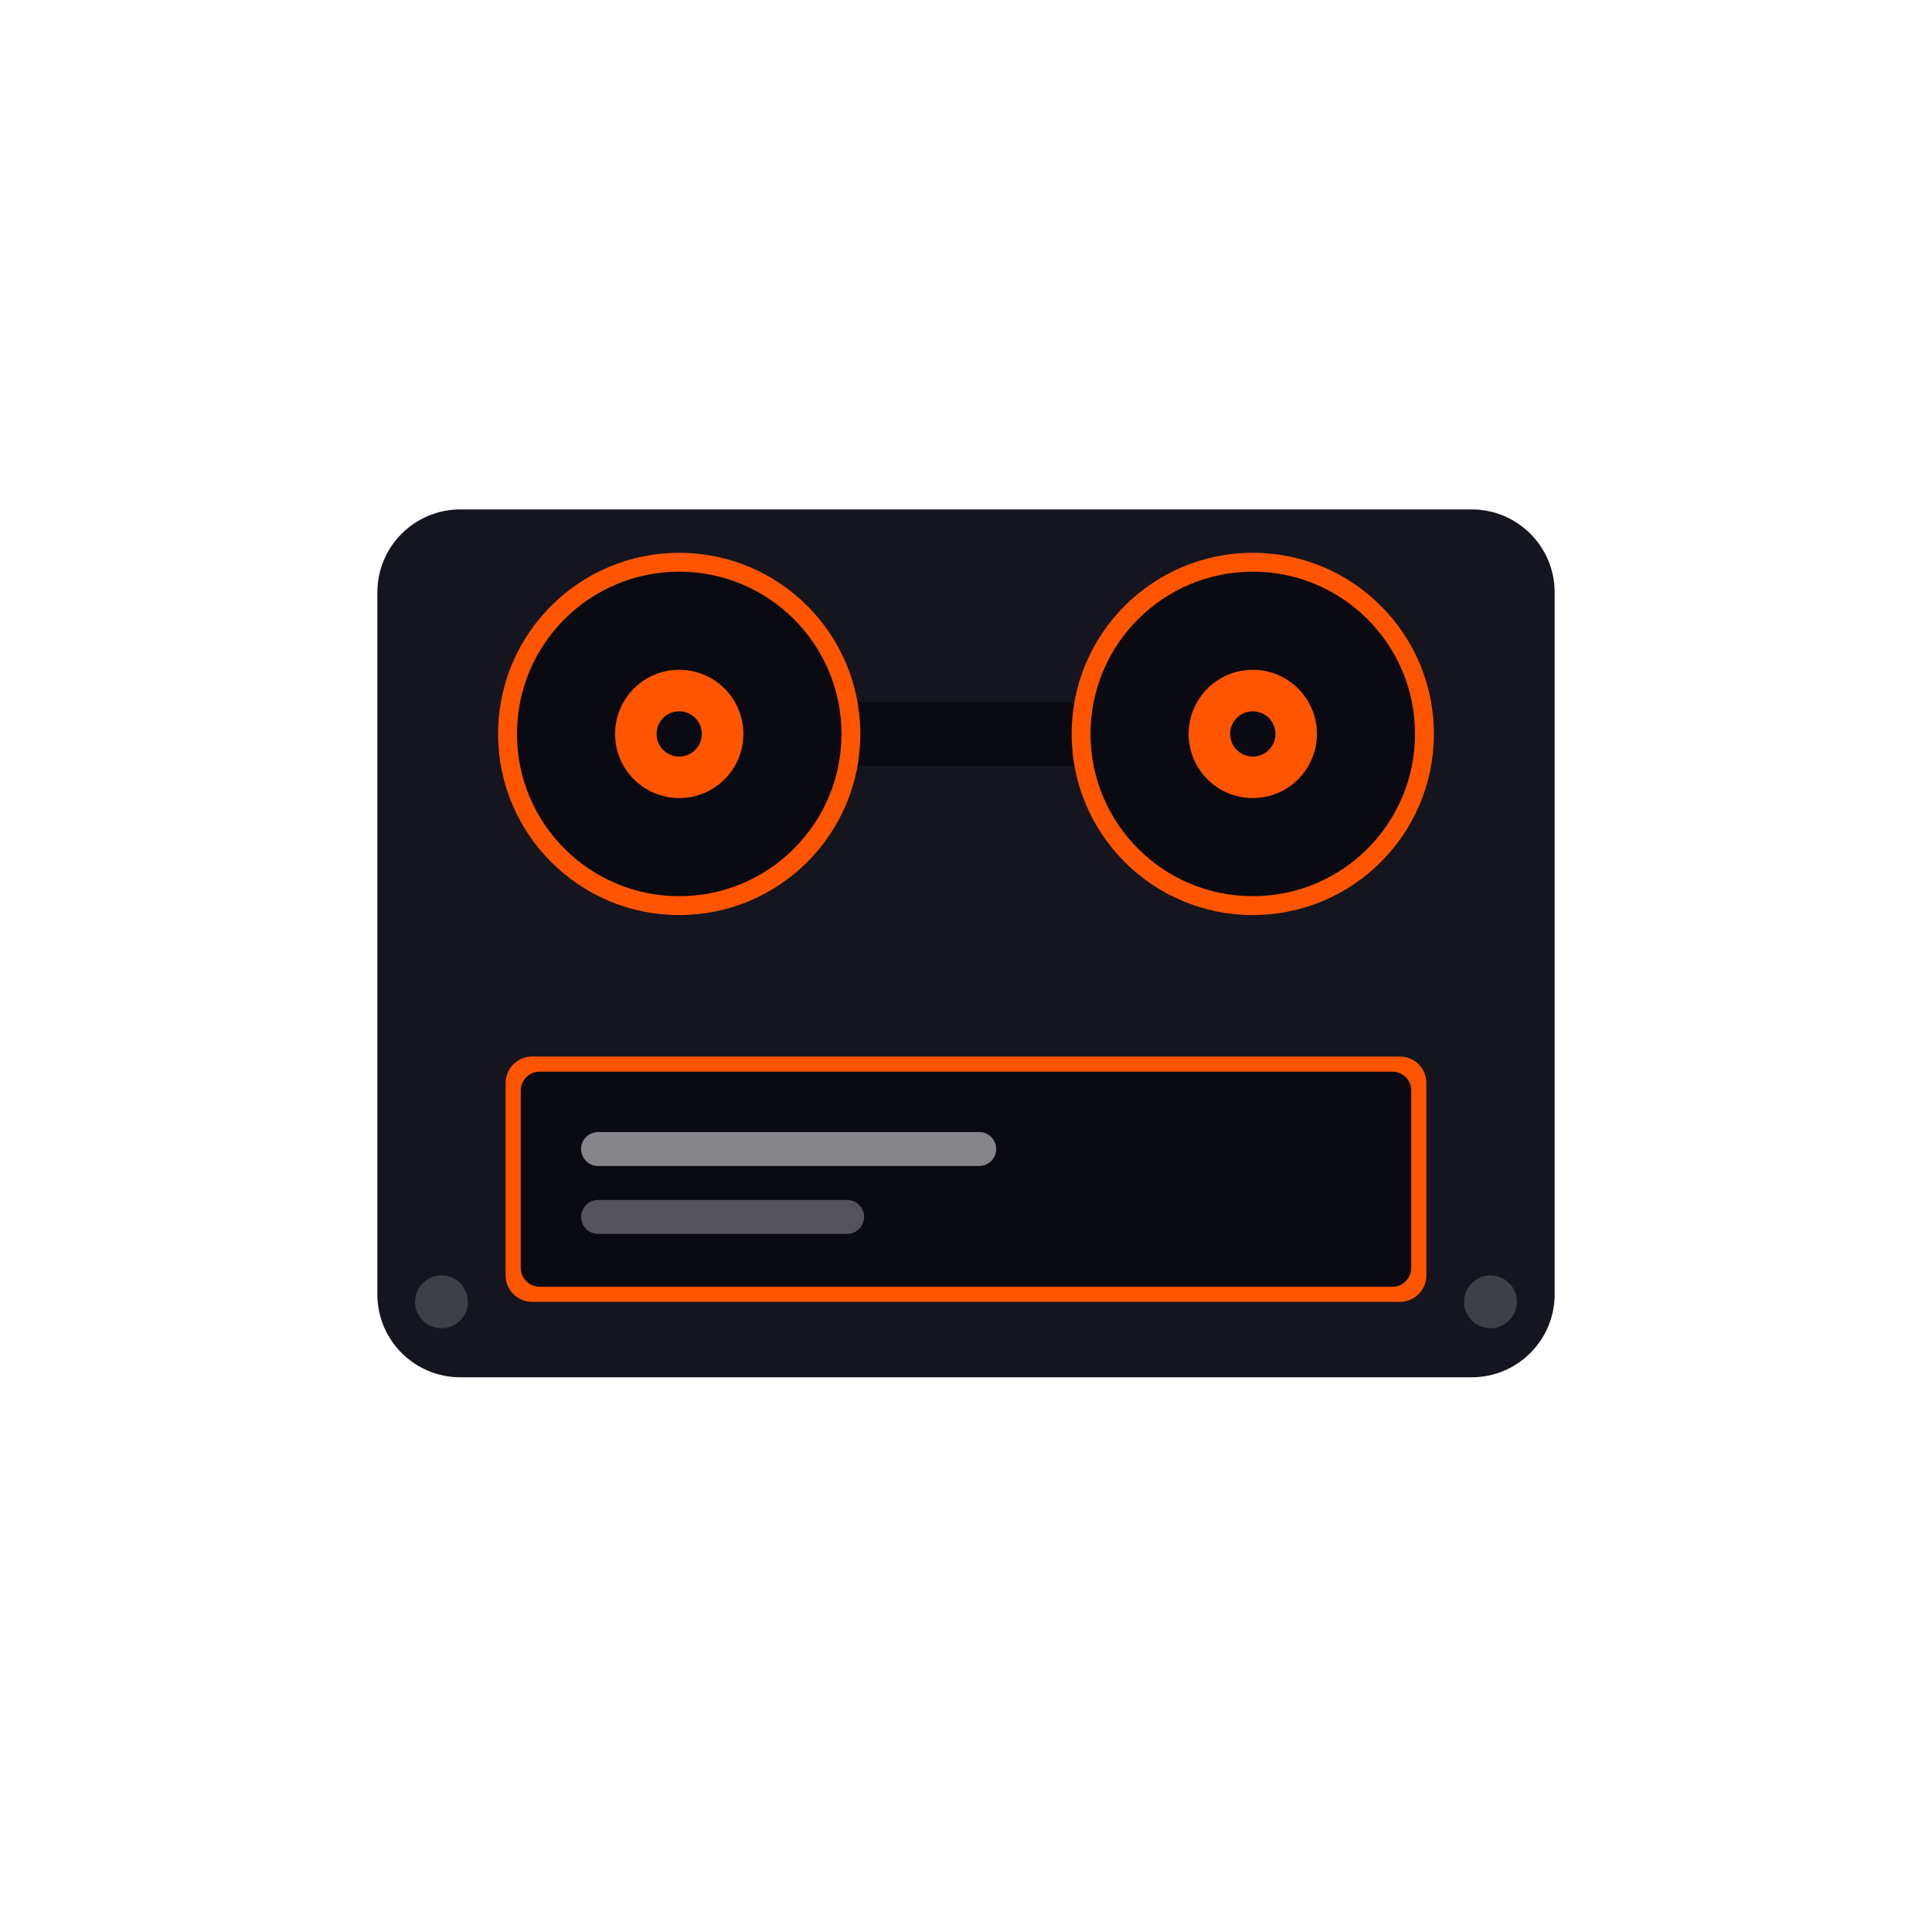
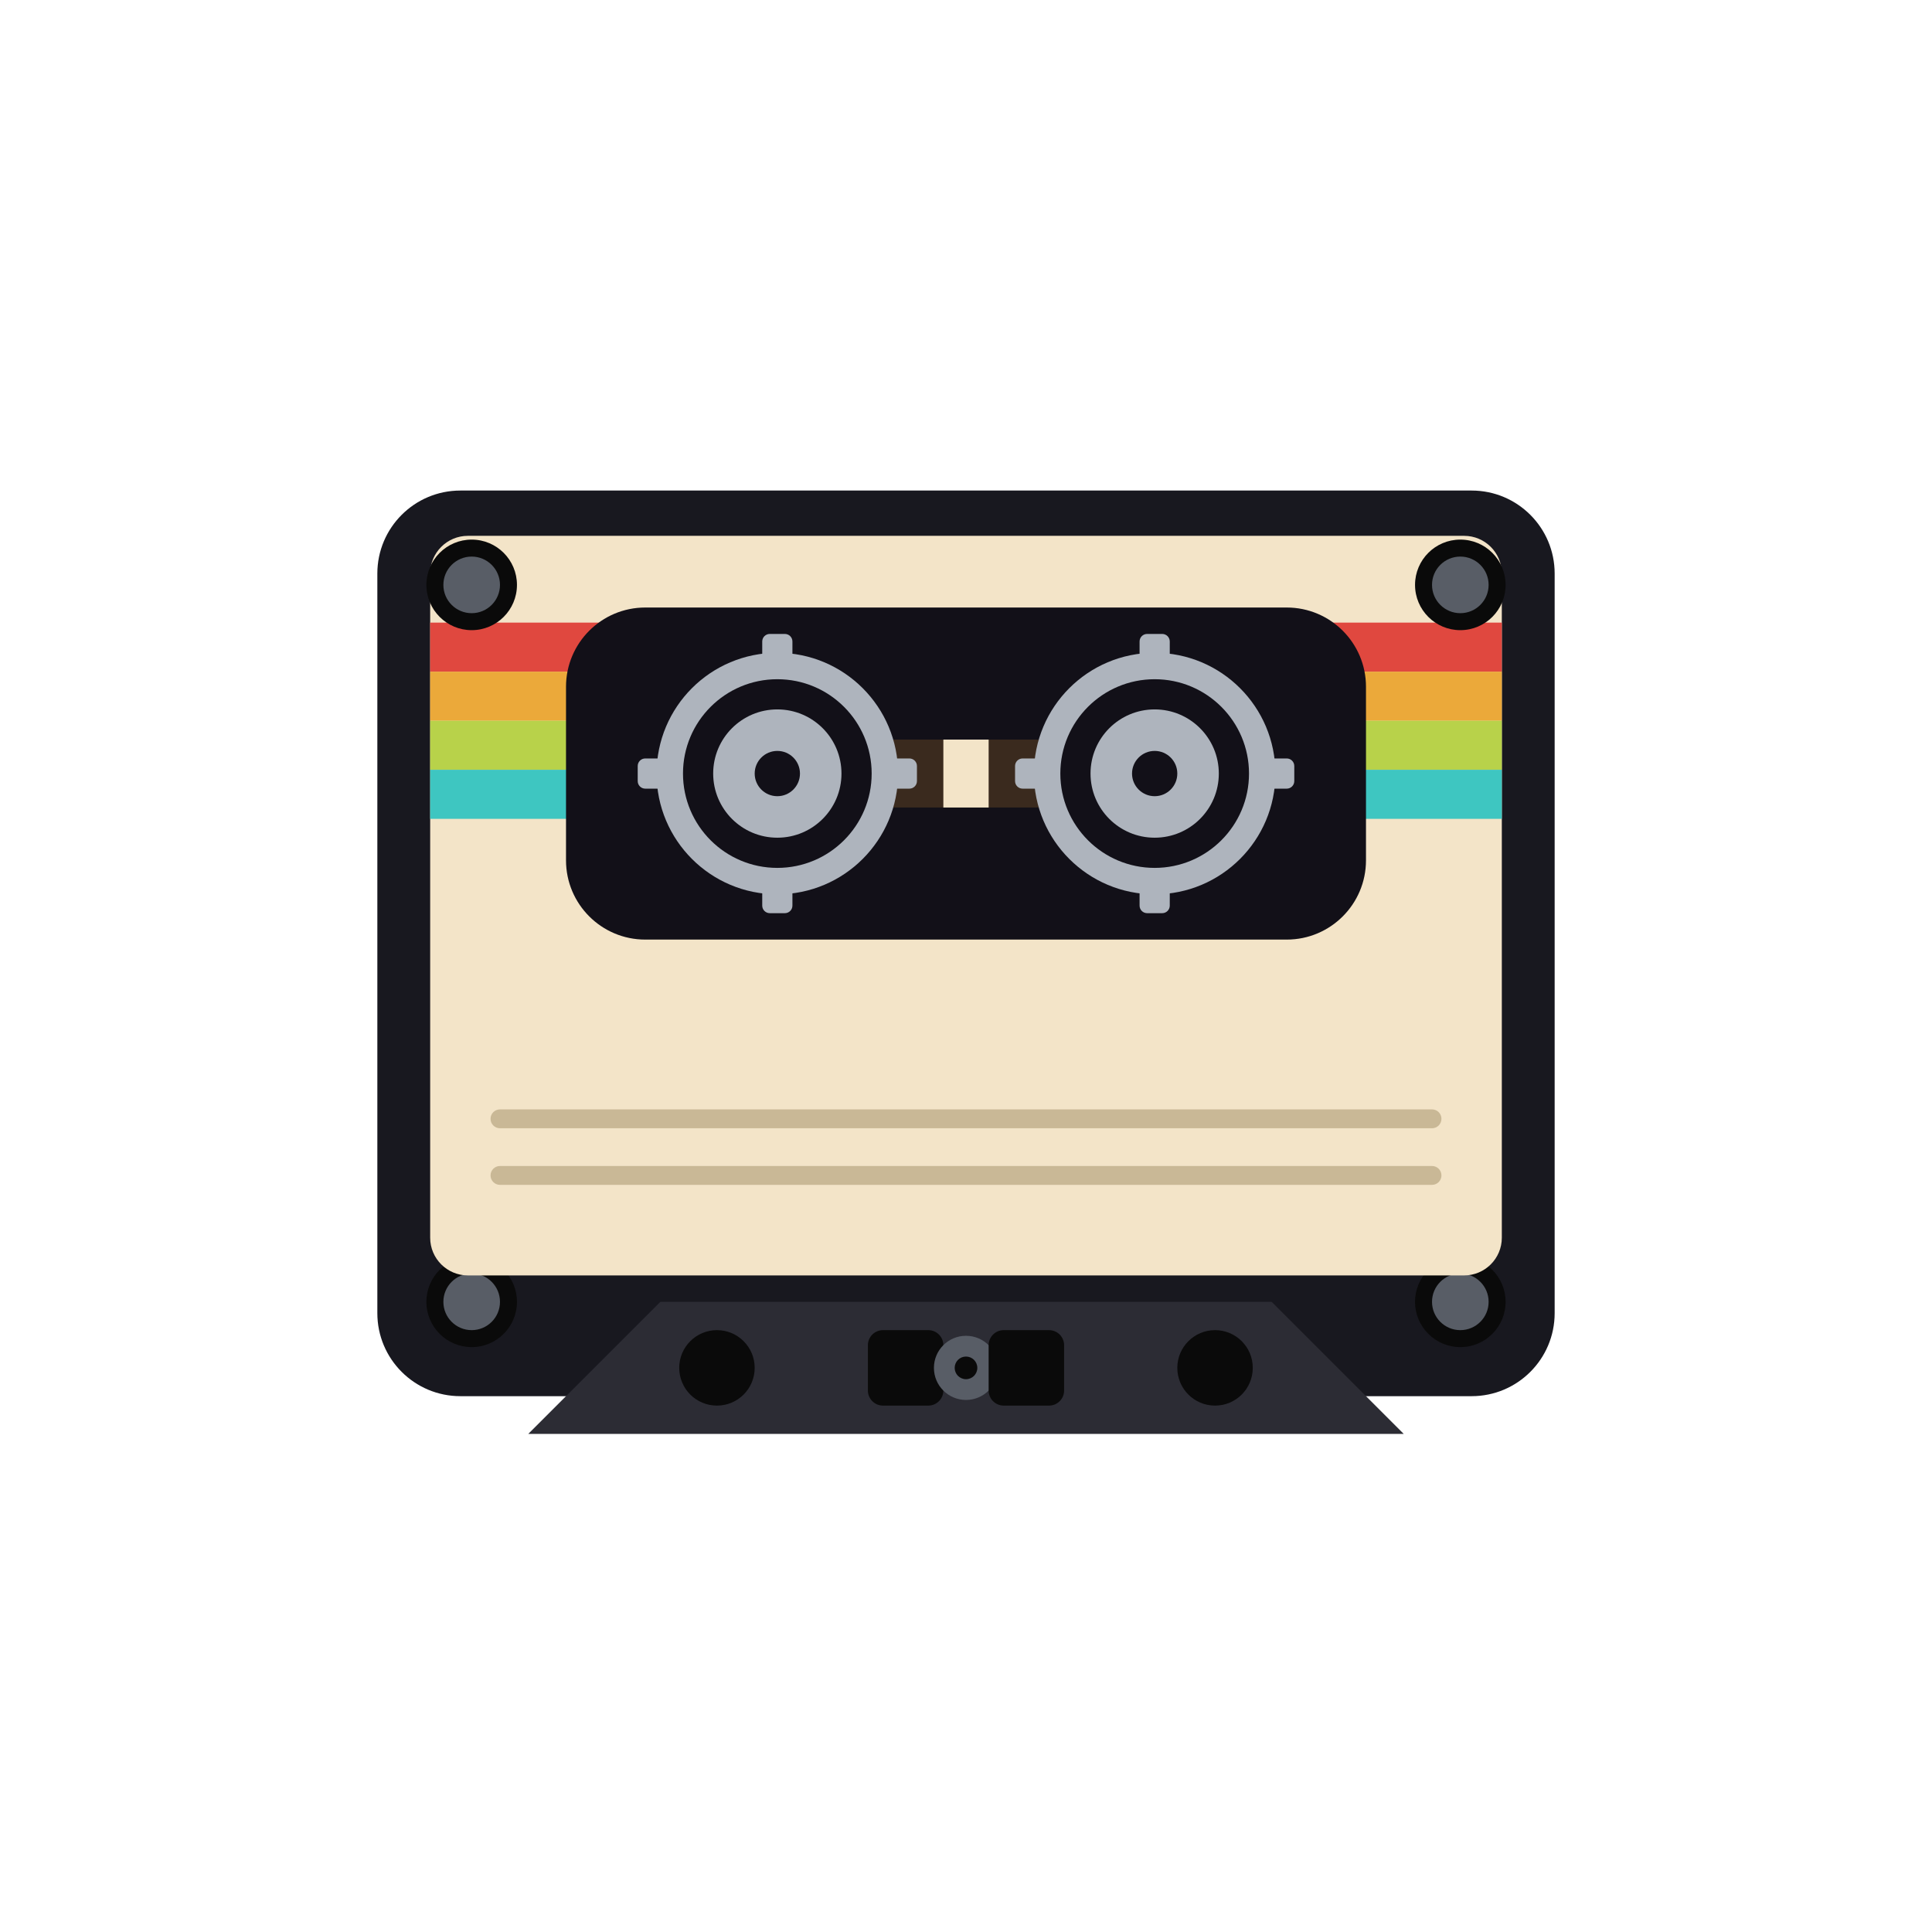
<svg xmlns="http://www.w3.org/2000/svg" viewBox="0 0 1024 1024" width="1024" height="1024">
-   <rect x="200" y="270" width="624" height="460" rx="44" fill="#15151f" />
-   <rect x="300" y="372" width="424" height="34" rx="17" fill="#0a0a12" />
-   <circle cx="360" cy="389" r="96" fill="#ff5500" />
-   <circle cx="360" cy="389" r="86" fill="#0a0a12" />
-   <circle cx="664" cy="389" r="96" fill="#ff5500" />
-   <circle cx="664" cy="389" r="86" fill="#0a0a12" />
-   <circle cx="360" cy="389" r="34" fill="#ff5500" />
-   <circle cx="360" cy="389" r="12" fill="#0a0a12" />
-   <circle cx="664" cy="389" r="34" fill="#ff5500" />
-   <circle cx="664" cy="389" r="12" fill="#0a0a12" />
-   <rect x="268" y="560" width="488" height="130" rx="14" fill="#ff5500" />
-   <rect x="276" y="568" width="472" height="114" rx="10" fill="#0a0a12" />
-   <rect x="308" y="600" width="220" height="18" rx="9" fill="rgba(255,255,255,0.5)" />
-   <rect x="308" y="636" width="150" height="18" rx="9" fill="rgba(255,255,255,0.3)" />
-   <circle cx="234" cy="690" r="14" fill="rgba(255,255,255,0.18)" />
-   <circle cx="790" cy="690" r="14" fill="rgba(255,255,255,0.18)" />
+   <rect x="200" y="260" width="624" height="480" rx="44" fill="#18181f" />
+   <polygon points="350,690 674,690 744,760 280,760" fill="#2c2c34" />
+   <circle cx="380" cy="725" r="20" fill="#0a0a0a" />
+   <rect x="460" y="705" width="40" height="40" rx="8" fill="#0a0a0a" />
+   <circle cx="512" cy="725" r="17" fill="#585d66" />
+   <circle cx="512" cy="725" r="6" fill="#0a0a0a" />
+   <rect x="524" y="705" width="40" height="40" rx="8" fill="#0a0a0a" />
+   <circle cx="644" cy="725" r="20" fill="#0a0a0a" />
+   <circle cx="250" cy="690" r="24" fill="#0a0a0a" />
+   <circle cx="250" cy="690" r="15" fill="#585d66" />
+   <circle cx="774" cy="690" r="24" fill="#0a0a0a" />
+   <circle cx="774" cy="690" r="15" fill="#585d66" />
+   <rect x="228" y="284" width="568" height="392" rx="20" fill="#f3e4c8" />
+   <rect x="228" y="330" width="568" height="26" fill="#e0483f" />
+   <rect x="228" y="356" width="568" height="26" fill="#eba93a" />
+   <rect x="228" y="382" width="568" height="26" fill="#b8d24a" />
+   <rect x="228" y="408" width="568" height="26" fill="#3ec6c1" />
+   <rect x="300" y="322" width="424" height="176" rx="42" fill="#121018" />
+   <rect x="462" y="392" width="100" height="36" rx="10" fill="#3a2a1e" />
+   <rect x="500" y="392" width="24" height="36" fill="#f3e4c8" />
+   <circle cx="412" cy="410" r="64" fill="#aeb4bd" />
+   <circle cx="412" cy="410" r="50" fill="#121018" />
+   <circle cx="412" cy="410" r="34" fill="#aeb4bd" />
+   <circle cx="412" cy="410" r="12" fill="#121018" />
+   <rect x="404" y="336" width="16" height="22" rx="4" fill="#aeb4bd" />
+   <rect x="404" y="462" width="16" height="22" rx="4" fill="#aeb4bd" />
+   <rect x="338" y="402" width="22" height="16" rx="4" fill="#aeb4bd" />
+   <rect x="464" y="402" width="22" height="16" rx="4" fill="#aeb4bd" />
+   <circle cx="612" cy="410" r="64" fill="#aeb4bd" />
+   <circle cx="612" cy="410" r="50" fill="#121018" />
+   <circle cx="612" cy="410" r="34" fill="#aeb4bd" />
+   <circle cx="612" cy="410" r="12" fill="#121018" />
+   <rect x="604" y="336" width="16" height="22" rx="4" fill="#aeb4bd" />
+   <rect x="604" y="462" width="16" height="22" rx="4" fill="#aeb4bd" />
+   <rect x="538" y="402" width="22" height="16" rx="4" fill="#aeb4bd" />
+   <rect x="664" y="402" width="22" height="16" rx="4" fill="#aeb4bd" />
+   <rect x="260" y="588" width="504" height="10" rx="5" fill="#c9b896" />
+   <rect x="260" y="618" width="504" height="10" rx="5" fill="#c9b896" />
+   <circle cx="250" cy="310" r="24" fill="#0a0a0a" />
+   <circle cx="250" cy="310" r="15" fill="#585d66" />
+   <circle cx="774" cy="310" r="24" fill="#0a0a0a" />
+   <circle cx="774" cy="310" r="15" fill="#585d66" />
</svg>
